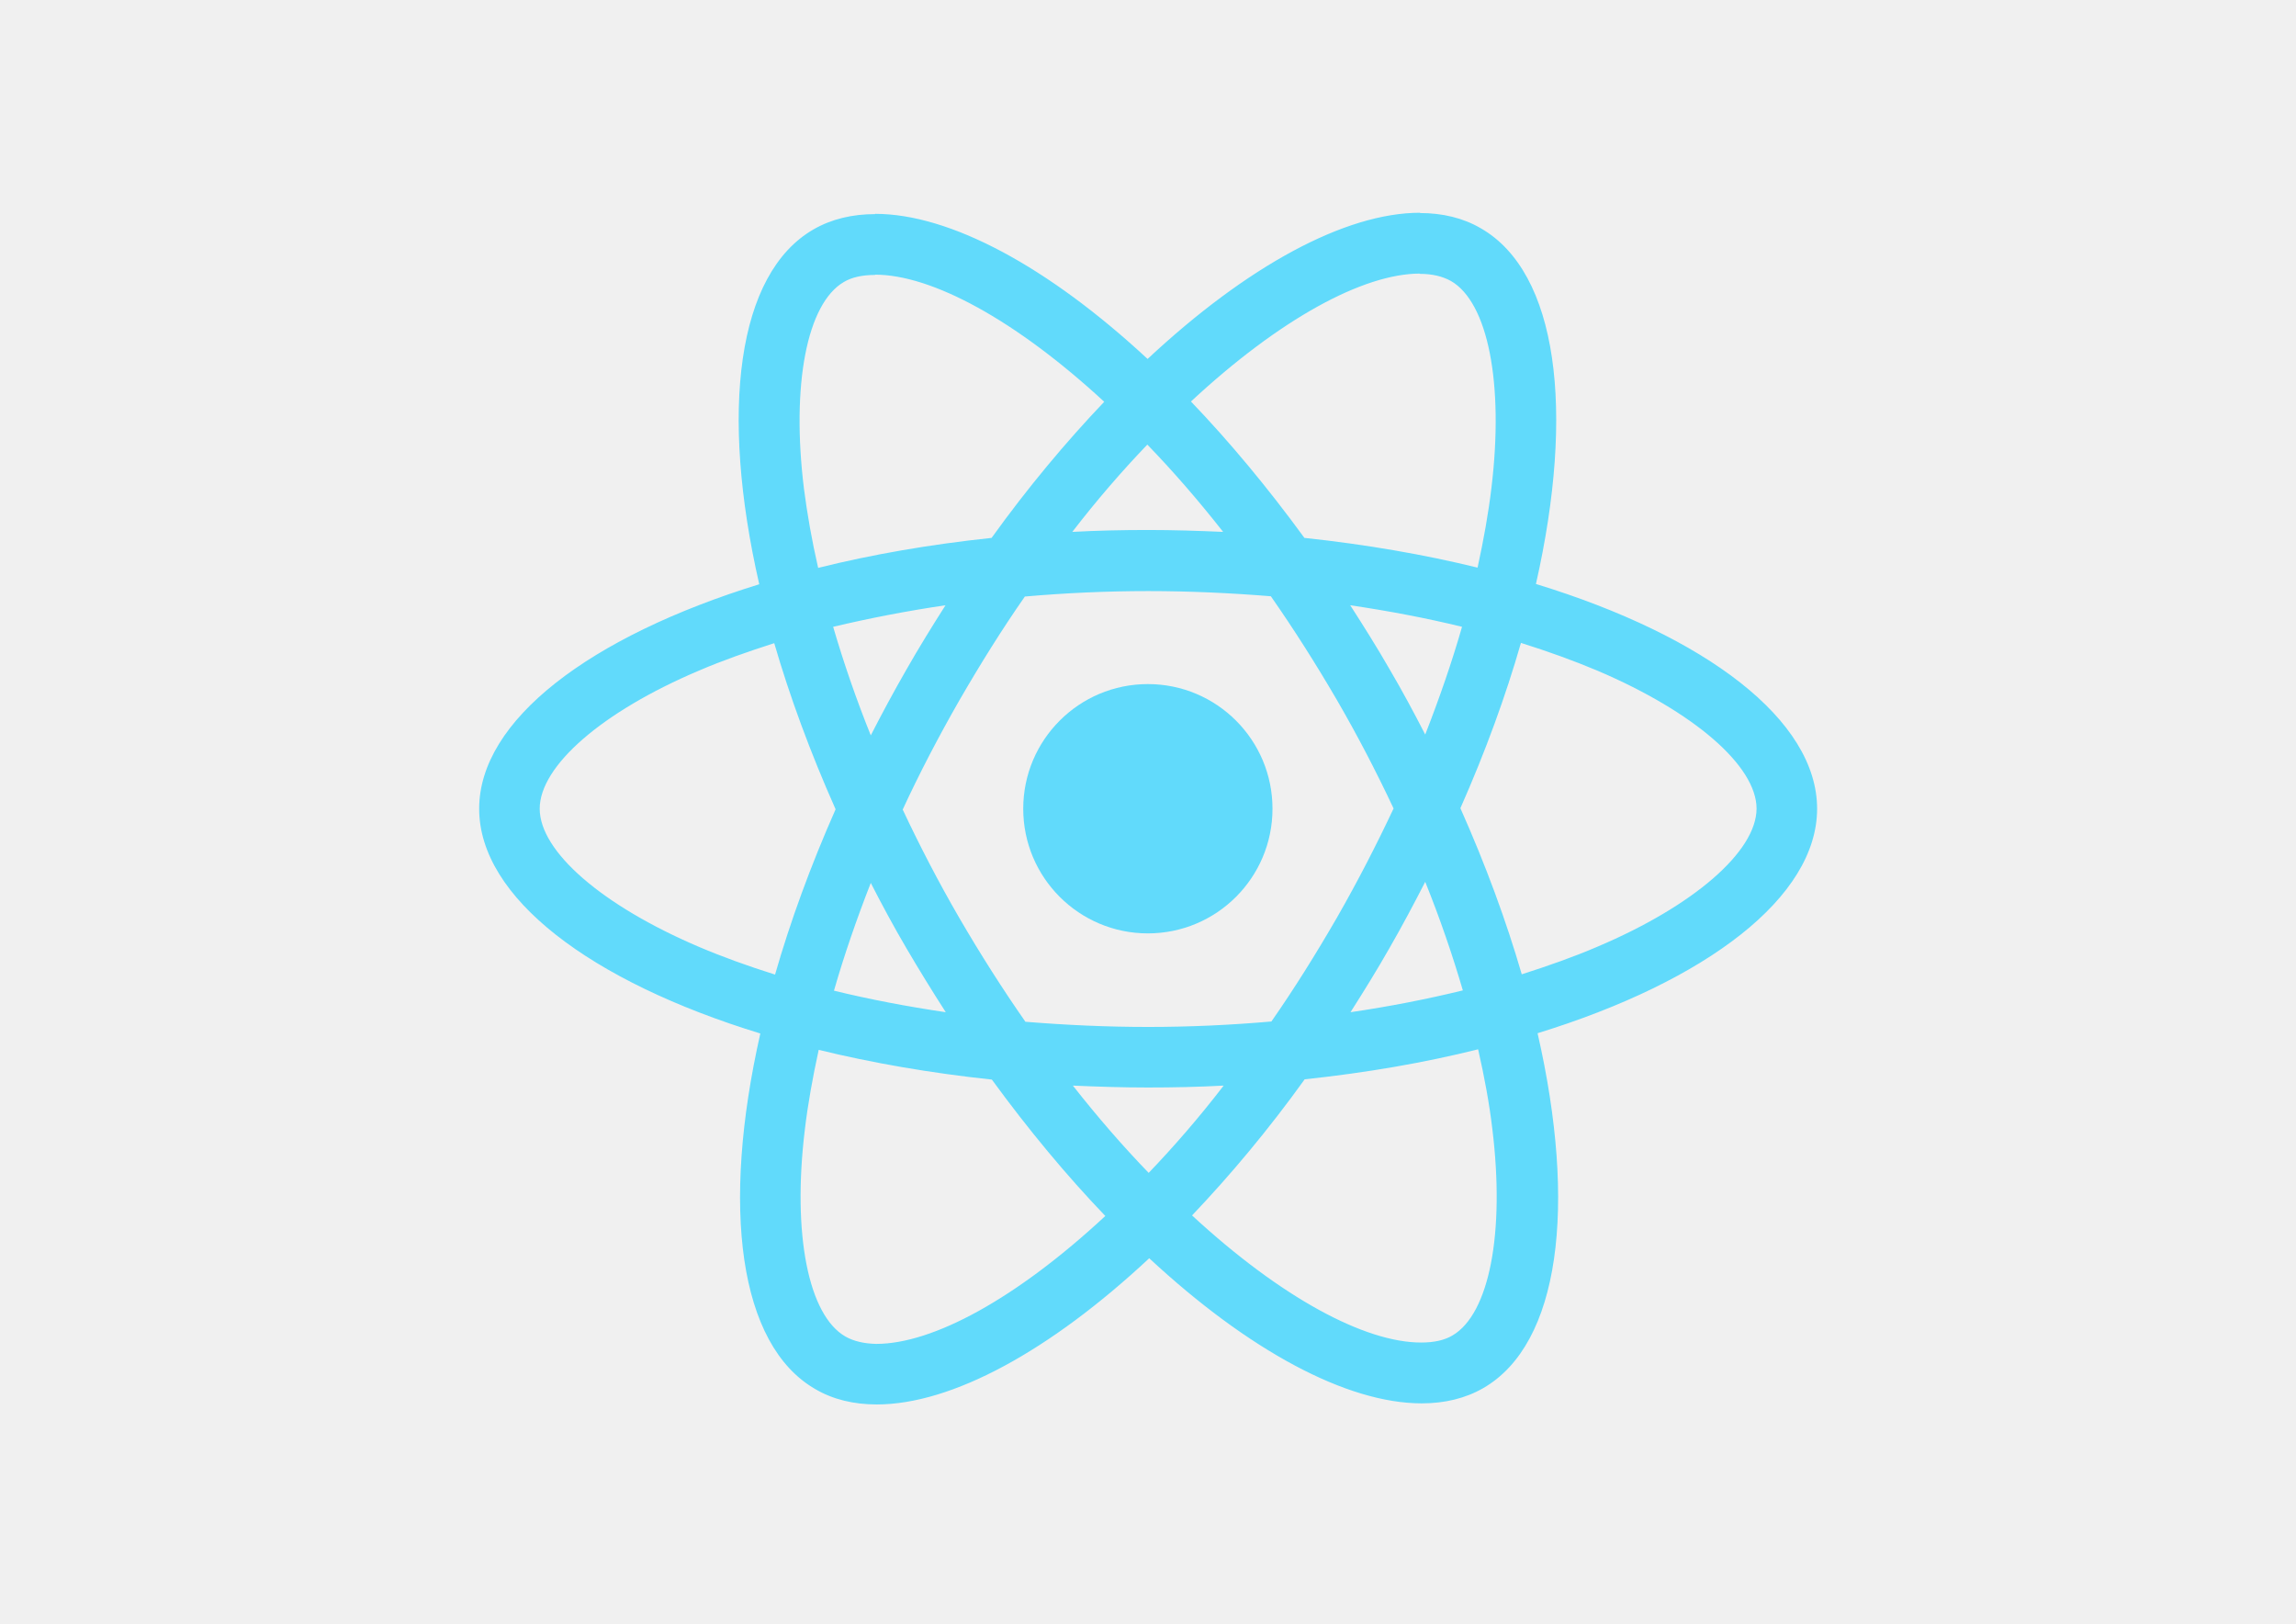
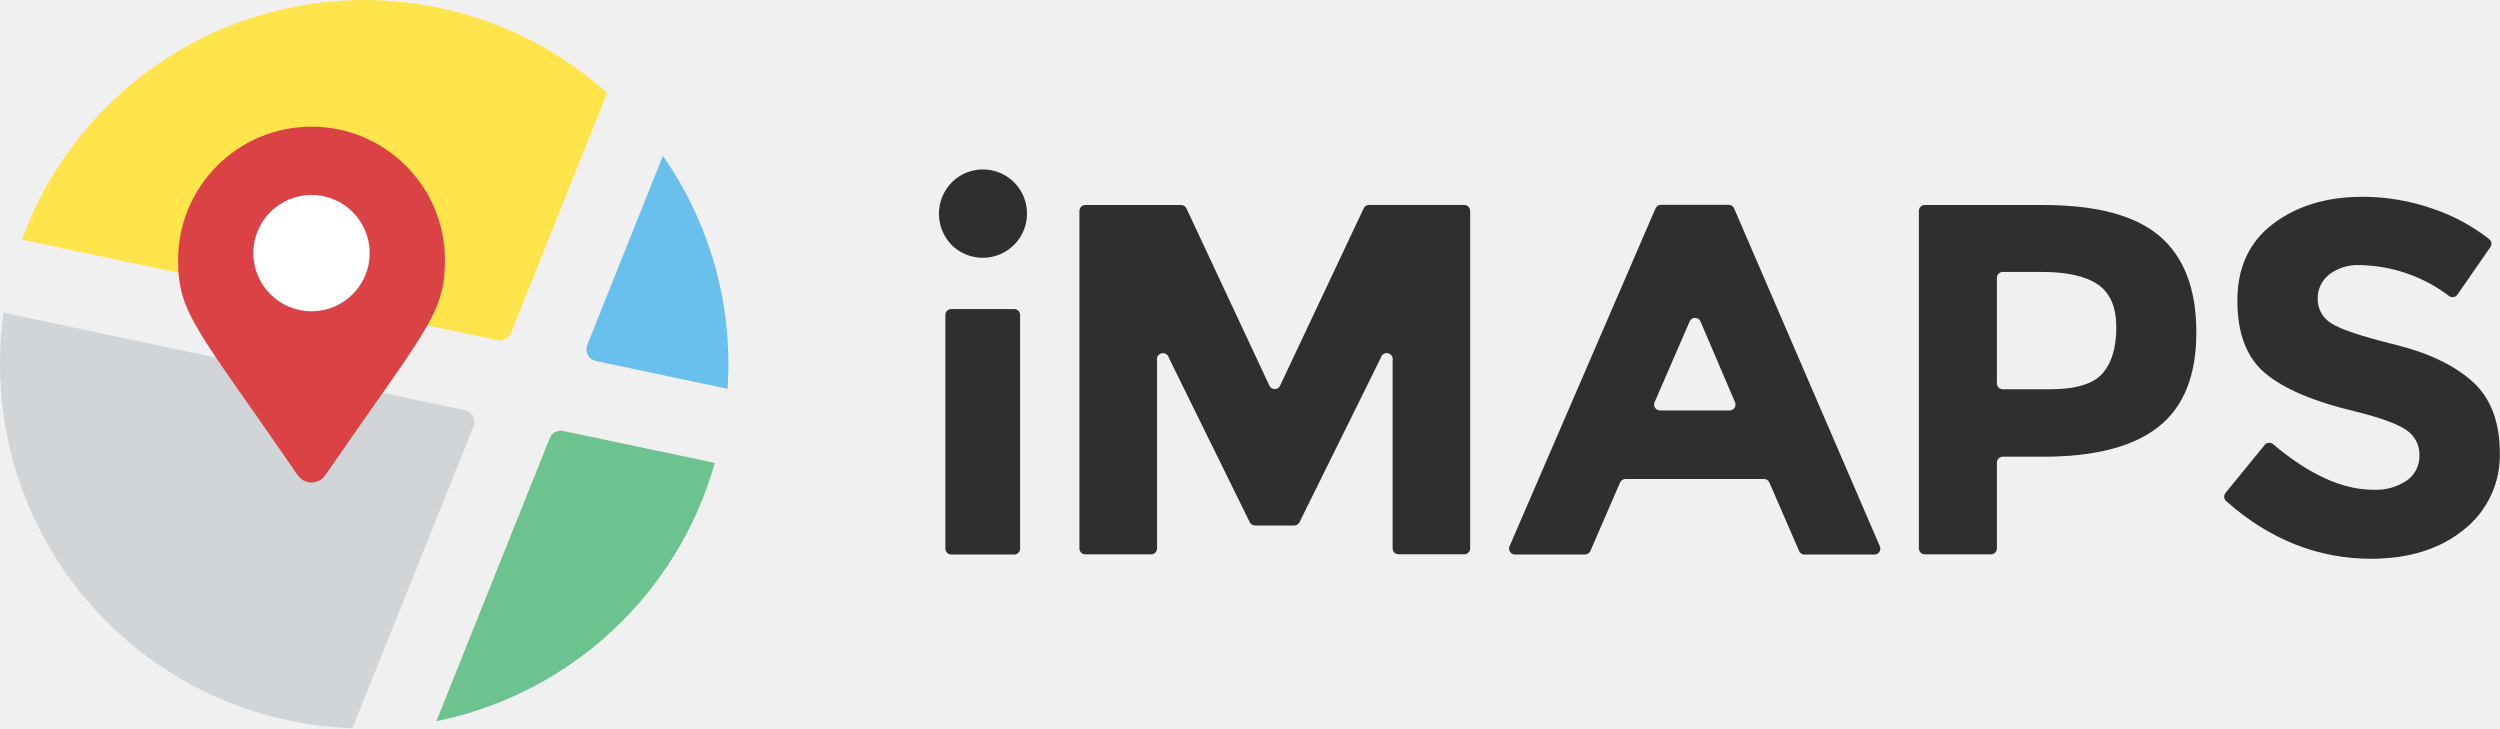
- <svg xmlns="http://www.w3.org/2000/svg" viewBox="0 0 841.9 595.3">
-   <g fill="#61DAFB">
-     <path d="M666.3 296.5c0-32.5-40.7-63.3-103.1-82.4 14.4-63.6 8-114.2-20.2-130.4-6.5-3.8-14.1-5.6-22.4-5.6v22.3c4.6 0 8.3.9 11.4 2.6 13.6 7.8 19.5 37.5 14.9 75.7-1.1 9.4-2.9 19.3-5.1 29.4-19.6-4.8-41-8.5-63.5-10.9-13.5-18.5-27.5-35.3-41.6-50 32.6-30.3 63.2-46.9 84-46.9V78c-27.5 0-63.5 19.6-99.9 53.6-36.4-33.8-72.4-53.2-99.9-53.2v22.3c20.7 0 51.4 16.5 84 46.6-14 14.7-28 31.4-41.3 49.9-22.6 2.4-44 6.1-63.6 11-2.3-10-4-19.7-5.2-29-4.7-38.2 1.1-67.9 14.6-75.8 3-1.8 6.9-2.6 11.5-2.6V78.5c-8.4 0-16 1.8-22.6 5.6-28.1 16.2-34.4 66.7-19.9 130.1-62.2 19.2-102.7 49.9-102.7 82.3 0 32.5 40.7 63.3 103.1 82.4-14.4 63.6-8 114.2 20.2 130.4 6.5 3.8 14.1 5.6 22.5 5.6 27.5 0 63.5-19.6 99.9-53.6 36.4 33.8 72.4 53.2 99.9 53.2 8.4 0 16-1.8 22.6-5.6 28.1-16.2 34.4-66.7 19.9-130.1 62-19.1 102.5-49.9 102.5-82.3zm-130.2-66.7c-3.7 12.9-8.3 26.2-13.5 39.5-4.1-8-8.4-16-13.1-24-4.6-8-9.5-15.8-14.4-23.4 14.2 2.1 27.9 4.7 41 7.9zm-45.8 106.5c-7.8 13.5-15.8 26.3-24.1 38.2-14.9 1.3-30 2-45.2 2-15.1 0-30.2-.7-45-1.9-8.3-11.9-16.4-24.6-24.2-38-7.6-13.1-14.5-26.4-20.8-39.8 6.2-13.4 13.2-26.8 20.7-39.9 7.8-13.5 15.8-26.3 24.1-38.2 14.9-1.3 30-2 45.2-2 15.1 0 30.2.7 45 1.9 8.3 11.9 16.4 24.6 24.2 38 7.6 13.1 14.5 26.4 20.8 39.8-6.3 13.4-13.2 26.8-20.7 39.9zm32.3-13c5.4 13.4 10 26.8 13.8 39.8-13.1 3.2-26.9 5.9-41.2 8 4.9-7.7 9.8-15.6 14.4-23.7 4.6-8 8.9-16.1 13-24.1zM421.2 430c-9.3-9.6-18.6-20.3-27.8-32 9 .4 18.2.7 27.5.7 9.4 0 18.7-.2 27.8-.7-9 11.7-18.3 22.4-27.5 32zm-74.4-58.9c-14.2-2.1-27.9-4.7-41-7.9 3.7-12.9 8.3-26.2 13.5-39.5 4.1 8 8.4 16 13.1 24 4.7 8 9.5 15.8 14.4 23.4zM420.7 163c9.3 9.6 18.6 20.3 27.8 32-9-.4-18.2-.7-27.5-.7-9.4 0-18.7.2-27.8.7 9-11.7 18.3-22.4 27.5-32zm-74 58.9c-4.9 7.7-9.8 15.6-14.4 23.7-4.6 8-8.9 16-13 24-5.4-13.4-10-26.8-13.8-39.8 13.1-3.1 26.9-5.8 41.2-7.9zm-90.5 125.2c-35.4-15.1-58.3-34.9-58.3-50.6 0-15.7 22.9-35.6 58.3-50.6 8.6-3.7 18-7 27.7-10.1 5.7 19.6 13.2 40 22.5 60.9-9.2 20.8-16.6 41.1-22.2 60.6-9.9-3.1-19.3-6.5-28-10.2zM310 490c-13.6-7.8-19.5-37.5-14.9-75.7 1.1-9.4 2.9-19.3 5.1-29.4 19.6 4.8 41 8.5 63.5 10.9 13.5 18.5 27.5 35.3 41.6 50-32.6 30.3-63.2 46.9-84 46.9-4.5-.1-8.3-1-11.3-2.7zm237.2-76.2c4.7 38.2-1.1 67.9-14.6 75.8-3 1.8-6.9 2.6-11.5 2.6-20.7 0-51.4-16.5-84-46.6 14-14.7 28-31.4 41.3-49.9 22.6-2.4 44-6.1 63.6-11 2.3 10.1 4.1 19.8 5.2 29.1zm38.5-66.7c-8.6 3.7-18 7-27.7 10.1-5.7-19.6-13.2-40-22.5-60.9 9.2-20.8 16.6-41.1 22.2-60.6 9.9 3.1 19.3 6.5 28.1 10.2 35.4 15.1 58.3 34.9 58.3 50.6-.1 15.7-23 35.6-58.4 50.6zM320.8 78.4z" />
-     <circle cx="420.9" cy="296.5" r="45.7" />
-     <path d="M520.5 78.1z" />
+ <svg xmlns="http://www.w3.org/2000/svg" viewBox="0 0 422.93 123.19">
+   <defs>
+     <style>.cls-1{fill:#2f2f2f;}.cls-2{fill:#d1d5d8;}.cls-3{fill:#6ac0ec;}.cls-4{fill:#6dc38f;}.cls-5{fill:#ffe44b;}.cls-6{fill:#da4246;isolation:isolate;}.cls-7{fill:#fff;}</style>
+   </defs>
+   <g id="Layer_2" data-name="Layer 2">
+     <g id="Layer_1-2" data-name="Layer 1">
+       <path class="cls-1" d="M161,41.45a7.56,7.56,0,0,1,0-10.58,7.45,7.45,0,0,1,12.74,5.29A7.48,7.48,0,0,1,161,41.45Zm10.61,52.36H160.93a1,1,0,0,1-1-1V53.28a1,1,0,0,1,1-1h10.64a1,1,0,0,1,1,1v39.5A1,1,0,0,1,171.57,93.81Z" />
+       <path class="cls-1" d="M233.6,60.52l-13.75,27.8a1,1,0,0,1-.93.58h-6.59a1,1,0,0,1-.92-.58L197.74,60.54a1,1,0,0,0-2,.46V92.78a1,1,0,0,1-1,1H183.61a1,1,0,0,1-1-1V35.68a1,1,0,0,1,1-1h16.17a1,1,0,0,1,.94.59l14,29.92a1,1,0,0,0,1.86,0l14.11-29.93a1,1,0,0,1,.93-.59h16.09a1,1,0,0,1,1,1v57.1a1,1,0,0,1-1,1H236.59a1,1,0,0,1-1-1V61A1,1,0,0,0,233.6,60.52Z" />
+       <path class="cls-1" d="M304.34,93.18l-5-11.53a1,1,0,0,0-.95-.62H275a1,1,0,0,0-.94.62l-5,11.53a1,1,0,0,1-.94.63H256.33a1,1,0,0,1-.94-1.44l24.67-57.1a1,1,0,0,1,.94-.62h11.43a1,1,0,0,1,.94.62L318,92.37a1,1,0,0,1-1,1.44h-11.8A1,1,0,0,1,304.34,93.18ZM285.81,54.45,279.93,68a1,1,0,0,0,.95,1.44h11.68A1,1,0,0,0,293.5,68l-5.8-13.55A1,1,0,0,0,285.81,54.45Z" />
+       <path class="cls-1" d="M365.34,39.94q6.21,5.3,6.22,16.25t-6.39,16q-6.39,5.07-19.51,5.07h-6.84a1,1,0,0,0-1,1V92.78a1,1,0,0,1-1,1H325.62a1,1,0,0,1-1-1V35.68a1,1,0,0,1,1-1h19.87Q359.13,34.65,365.34,39.94Zm-9.69,23.27c1.58-1.77,2.37-4.37,2.37-7.78s-1-5.84-3.09-7.28S349.67,46,345.32,46h-6.5a1,1,0,0,0-1,1V64.85a1,1,0,0,0,1,1h7.86Q353.28,65.88,355.65,63.21Z" />
+       <path class="cls-1" d="M394,46.46a5.09,5.09,0,0,0-1.91,4.14,4.71,4.71,0,0,0,2.33,4.11q2.32,1.51,10.75,3.59t13.07,6.22q4.65,4.16,4.66,12.11a16,16,0,0,1-6,12.9q-6,4.95-15.7,5-13.59,0-24.57-9.74a1,1,0,0,1-.11-1.43l6.58-8.07a1,1,0,0,1,1.47-.12q9.11,7.68,16.89,7.68a9.31,9.31,0,0,0,5.71-1.56A5,5,0,0,0,409.3,77a4.91,4.91,0,0,0-2.2-4.23q-2.21-1.57-8.71-3.18-10.33-2.44-15.11-6.39T378.5,50.86q0-8.43,6.05-13t15.1-4.57a36.19,36.19,0,0,1,11.85,2,32.09,32.09,0,0,1,9.59,5.15,1,1,0,0,1,.19,1.39l-5.54,8a1,1,0,0,1-1.45.23,25.66,25.66,0,0,0-15.06-5.21A7.91,7.91,0,0,0,394,46.46Z" />
+       <path class="cls-2" d="M78.67,69.4.62,52.9a61.6,61.6,0,0,0,59,70.29L80.12,72.11A2,2,0,0,0,78.67,69.4Z" />
+       <path class="cls-3" d="M100.79,61.07l22.3,4.71c.09-1.38.14-2.77.14-4.17a61.32,61.32,0,0,0-11.08-35.24l-12.81,32A2,2,0,0,0,100.79,61.07Z" />
+       <path class="cls-4" d="M93,74.13,73.83,122a61.69,61.69,0,0,0,47.1-43.69L95.3,72.91A2,2,0,0,0,93,74.13Z" />
+       <path class="cls-5" d="M86.44,56.33l16.27-40.61a61.61,61.61,0,0,0-99,24.83l80.46,17A2,2,0,0,0,86.44,56.33Z" />
+       <path class="cls-6" d="M75.27,44c0,9.1-3.17,11.64-20.25,36.41a2.82,2.82,0,0,1-3.93.71,3,3,0,0,1-.71-.71C33.31,55.62,30.13,53.08,30.13,44a22.57,22.57,0,0,1,45.14,0Z" />
+       <circle class="cls-7" cx="52.7" cy="42.82" r="9.84" />
+     </g>
  </g>
</svg>
